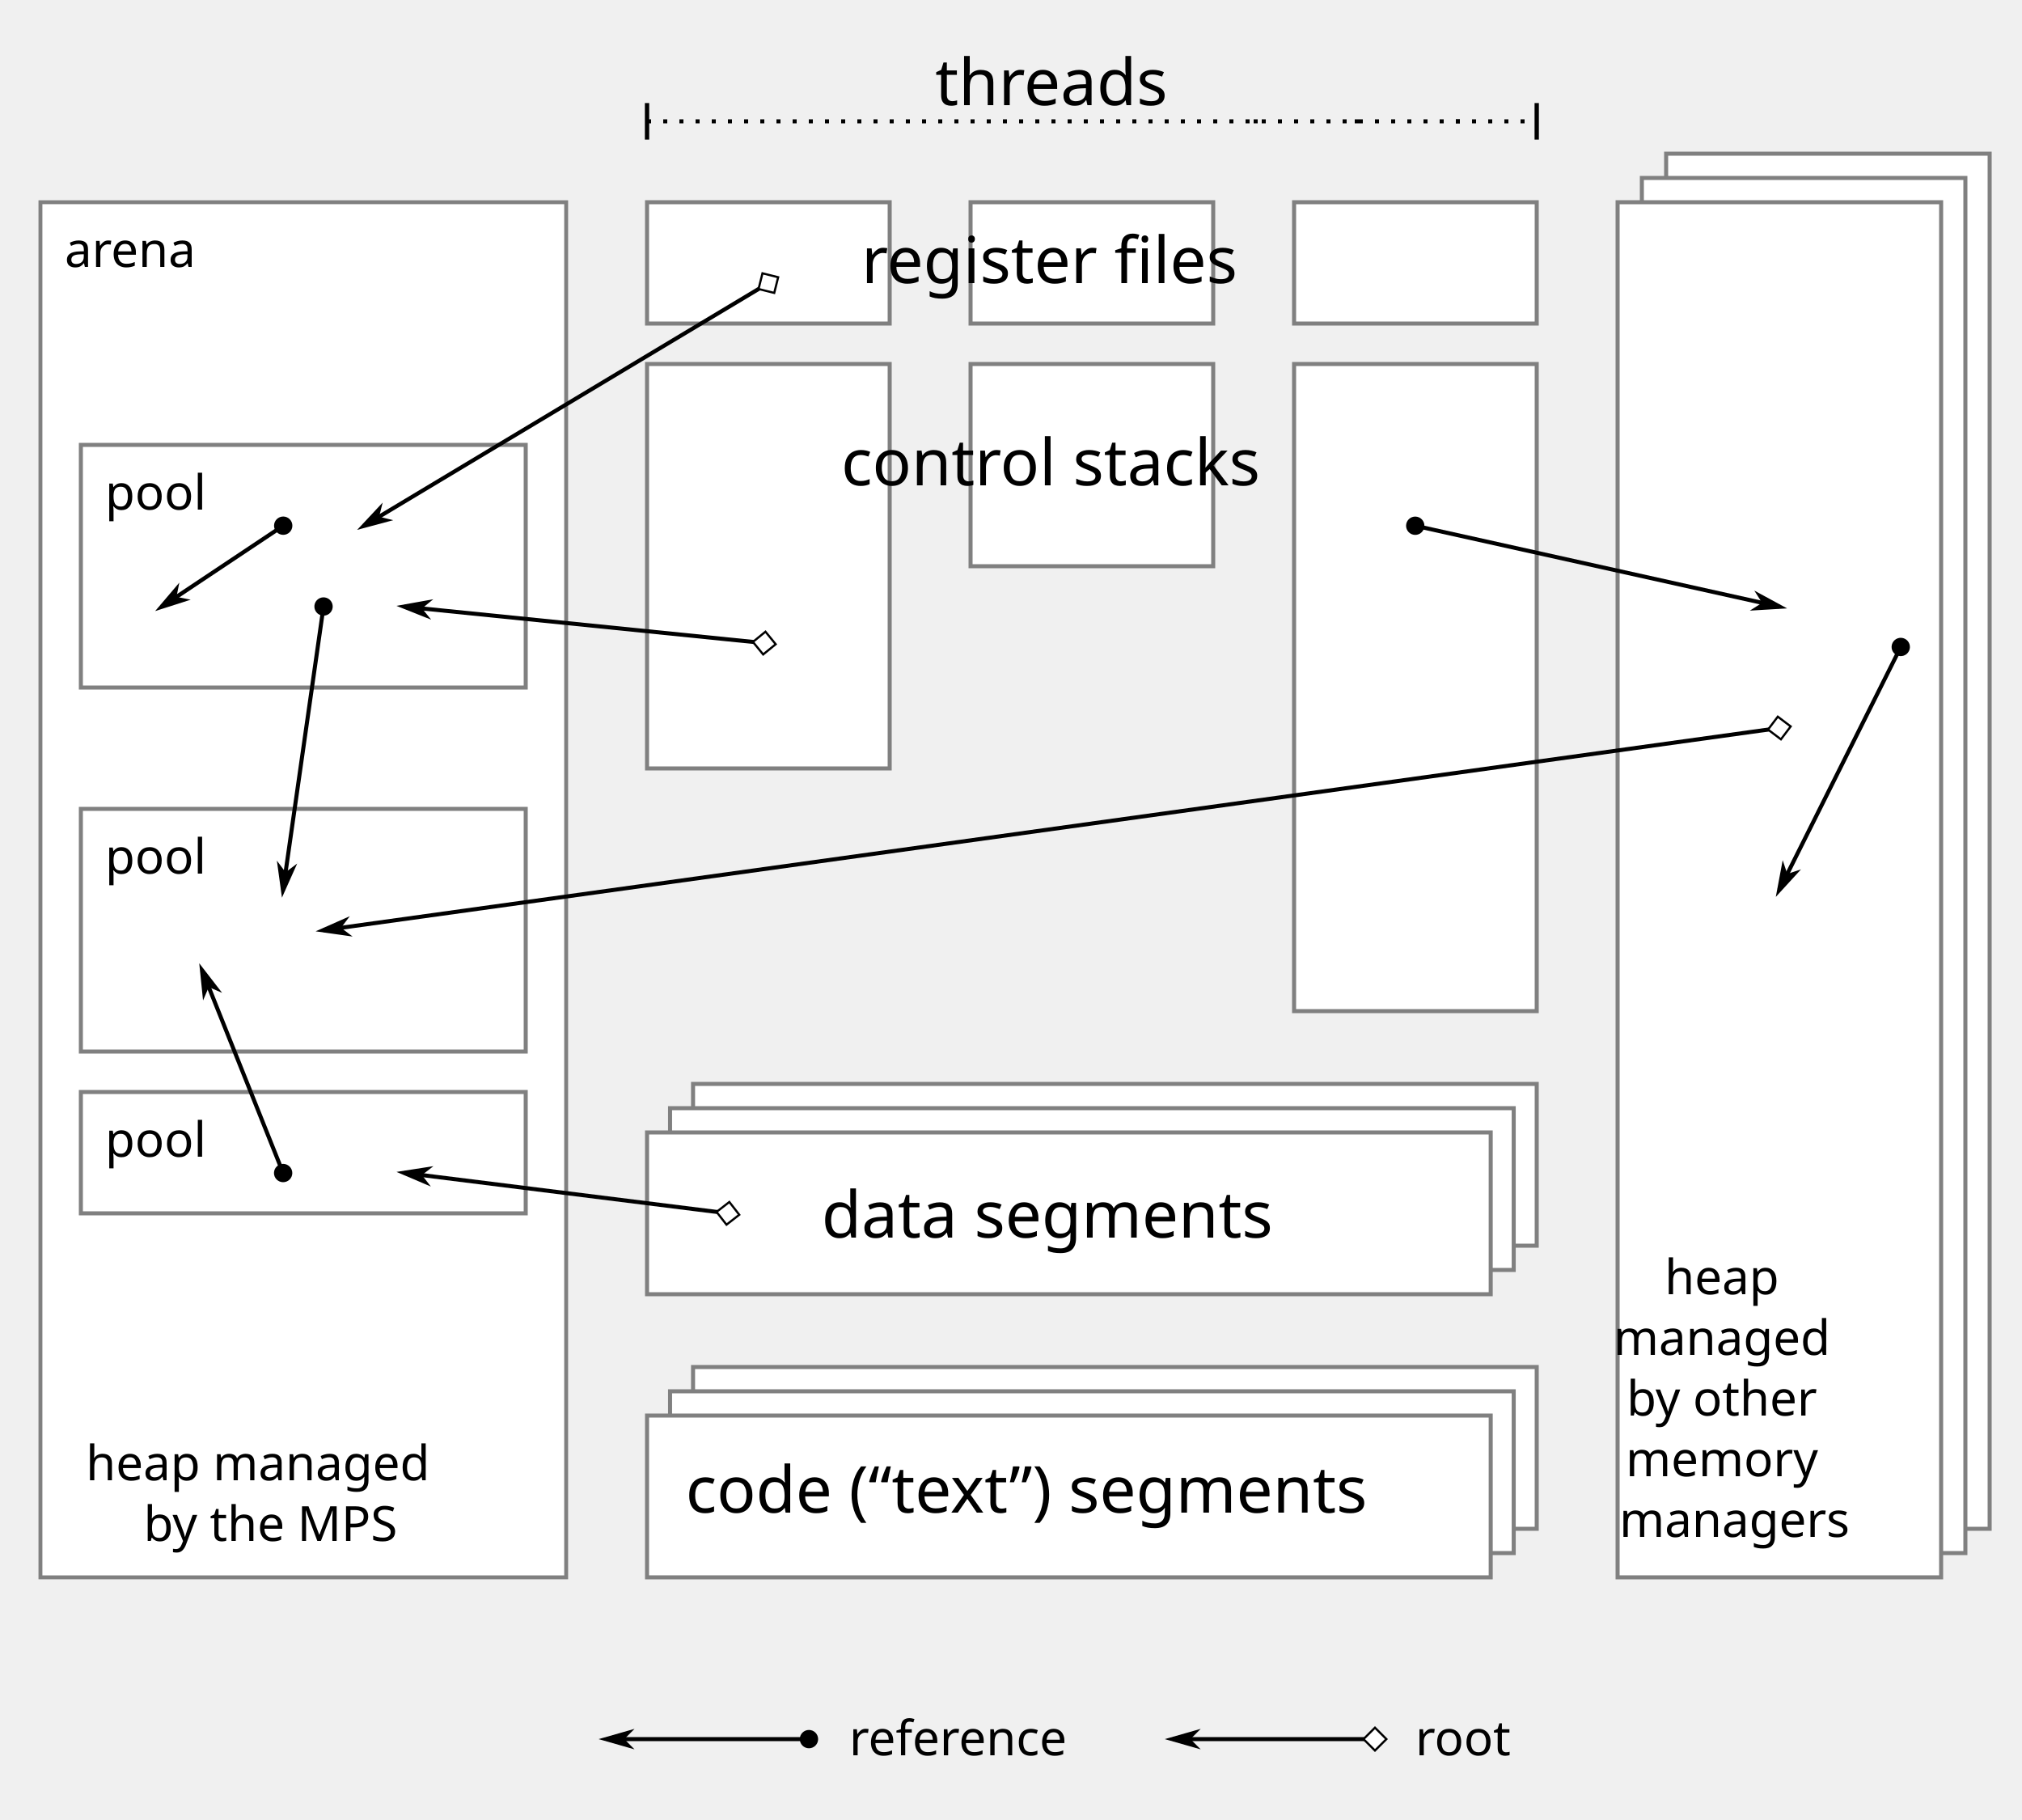
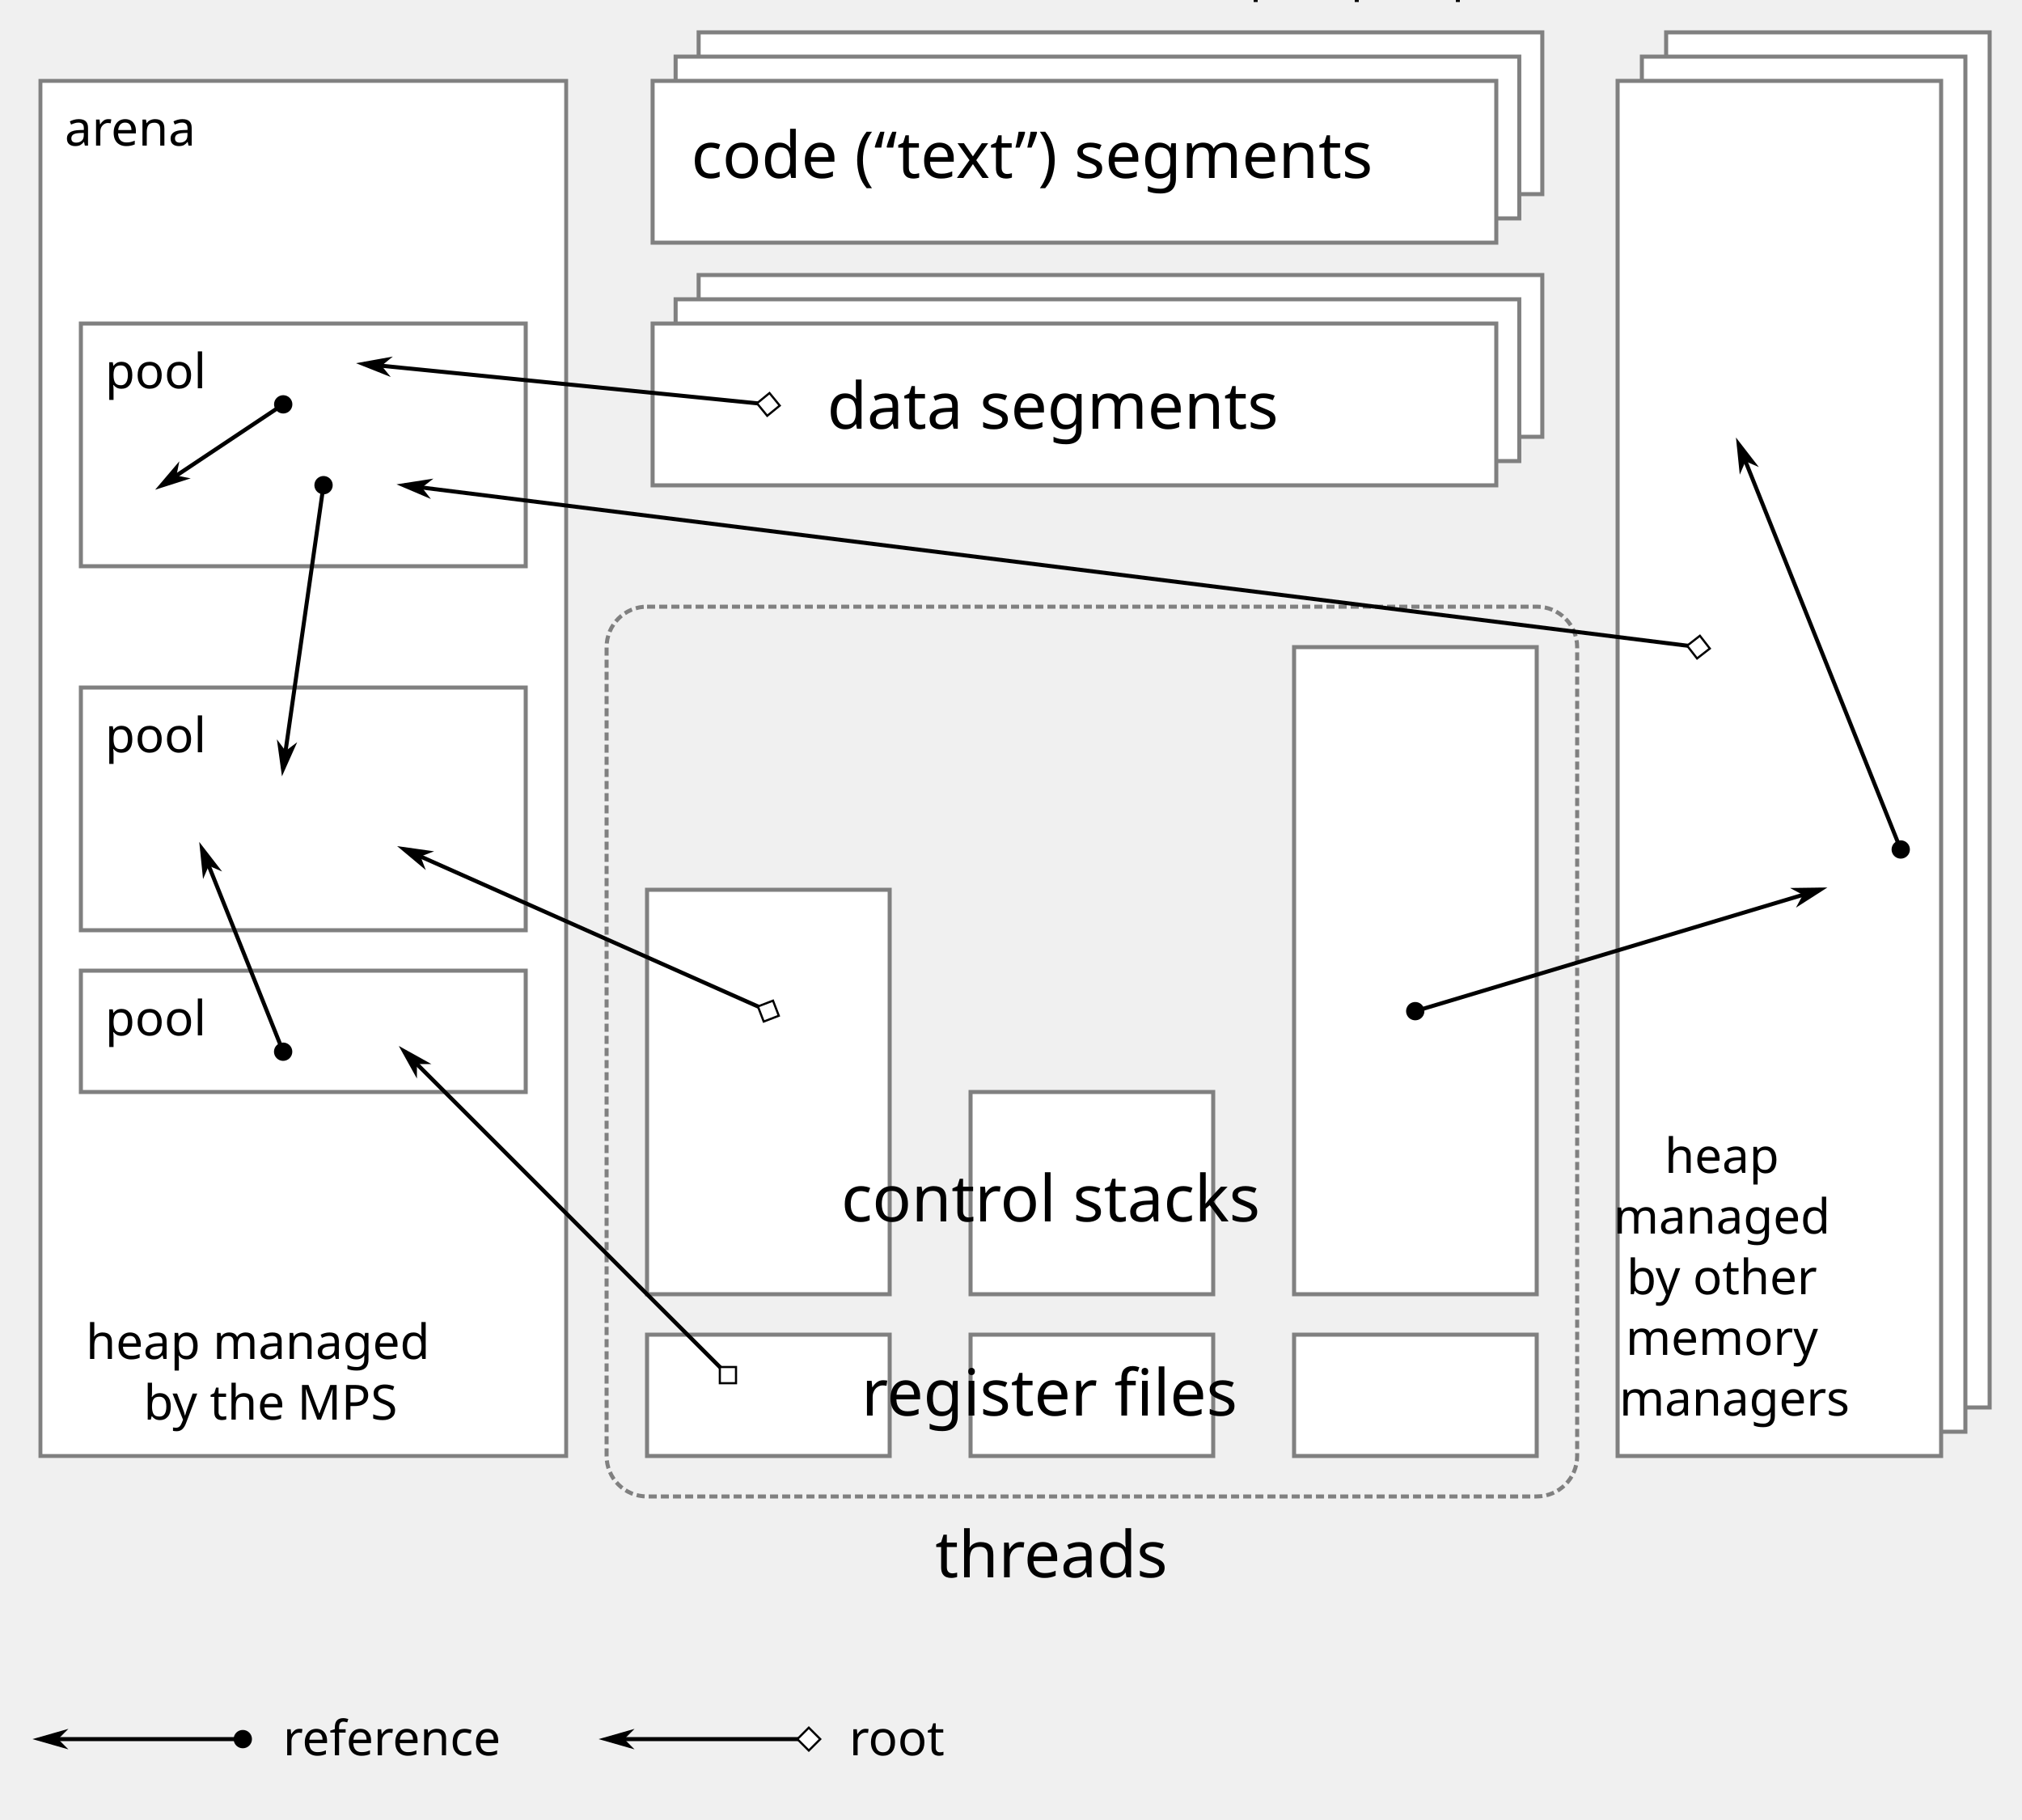
<svg xmlns="http://www.w3.org/2000/svg" width="500" height="450" id="svg2" version="1.1">
  <defs id="defs4">
    <marker orient="auto" refY="0" refX="0" id="EmptyDiamondM" style="overflow:visible">
      <path id="path3809" d="M 0,-7.071 -7.071,0 0,7.071 7.071,0 0,-7.071 z" style="fill:#ffffff;fill-rule:evenodd;stroke:#000000;stroke-width:1pt;marker-start:none" transform="scale(0.4,0.4)" />
    </marker>
    <marker orient="auto" refY="0" refX="0" id="SquareM" style="overflow:visible">
      <path id="path3773" d="M -5,-5 -5,5 5,5 5,-5 -5,-5 z" style="fill-rule:evenodd;stroke:#000000;stroke-width:1pt;marker-start:none" transform="scale(0.4,0.4)" />
    </marker>
    <marker orient="auto" refY="0" refX="0" id="StopL" style="overflow:visible">
      <path id="path3869" d="M 0,5.65 0,-5.65" style="fill:none;stroke:#000000;stroke-width:1pt" transform="scale(0.8,0.8)" />
    </marker>
    <marker orient="auto" refY="0" refX="0" id="Arrow1Mstart" style="overflow:visible">
      <path id="path3705" d="M 0,0 5,-5 -12.5,0 5,5 0,0 z" style="fill-rule:evenodd;stroke:#000000;stroke-width:1pt;marker-start:none" transform="matrix(0.4,0,0,0.4,4,0)" />
    </marker>
    <marker orient="auto" refY="0" refX="0" id="Arrow1Mend" style="overflow:visible">
      <path id="path3708" d="M 0,0 5,-5 -12.5,0 5,5 0,0 z" style="fill-rule:evenodd;stroke:#000000;stroke-width:1pt;marker-start:none" transform="matrix(-0.4,0,0,-0.4,-4,0)" />
    </marker>
    <marker orient="auto" refY="0" refX="0" id="DotM" style="overflow:visible">
      <path id="path3764" d="m -2.5,-1 c 0,2.76 -2.24,5 -5,5 -2.76,0 -5,-2.24 -5,-5 0,-2.76 2.24,-5 5,-5 2.76,0 5,2.24 5,5 z" style="fill-rule:evenodd;stroke:#000000;stroke-width:1pt;marker-start:none;marker-end:none" transform="matrix(0.4,0,0,0.4,2.96,0.4)" />
    </marker>
  </defs>
  <g id="layer1" transform="translate(0,-602.3622)">
-     <path style="fill:none;stroke:#000000;stroke-width:1;stroke-linecap:butt;stroke-linejoin:miter;stroke-miterlimit:4;stroke-opacity:1;stroke-dasharray:1, 3;stroke-dashoffset:0;marker-start:url(#StopL);marker-end:url(#StopL)" d="m 160,632.362 220,0" id="path4558" />
-     <rect ry="0" rx="0" y="640.362" x="412" height="340" width="80" id="rect3596" style="fill:#ffffff;fill-opacity:1;stroke:#808080;stroke-width:1;stroke-miterlimit:4;stroke-opacity:1;stroke-dasharray:none" />
-     <rect style="fill:#ffffff;fill-opacity:1;stroke:#808080;stroke-width:0.964;stroke-miterlimit:4;stroke-opacity:1;stroke-dasharray:none" id="rect3590" width="130" height="340" x="10" y="652.362" rx="0" ry="0" />
-     <rect style="fill:#ffffff;fill-opacity:1;stroke:#808080;stroke-width:1;stroke-miterlimit:4;stroke-opacity:1;stroke-dasharray:none" id="rect3594" width="80" height="340" x="406" y="646.362" rx="0" ry="0" />
-     <rect ry="0" rx="0" y="652.362" x="400" height="340" width="80" id="rect3592" style="fill:#ffffff;fill-opacity:1;stroke:#808080;stroke-width:1;stroke-miterlimit:4;stroke-opacity:1;stroke-dasharray:none" />
-     <rect style="fill:#ffffff;fill-opacity:1;stroke:#808080;stroke-width:1;stroke-miterlimit:4;stroke-opacity:1;stroke-dasharray:none" id="rect3598" width="208.621" height="40" x="171.379" y="940.362" />
-     <rect y="946.362" x="165.69" height="40" width="208.621" id="rect3600" style="fill:#ffffff;fill-opacity:1;stroke:#808080;stroke-width:1;stroke-miterlimit:4;stroke-opacity:1;stroke-dasharray:none" />
-     <rect style="fill:#ffffff;fill-opacity:1;stroke:#808080;stroke-width:1;stroke-miterlimit:4;stroke-opacity:1;stroke-dasharray:none" id="rect3602" width="208.621" height="40" x="160" y="952.362" />
-     <rect y="870.362" x="171.379" height="40" width="208.621" id="rect3604" style="fill:#ffffff;fill-opacity:1;stroke:#808080;stroke-width:1;stroke-miterlimit:4;stroke-opacity:1;stroke-dasharray:none" />
-     <rect style="fill:#ffffff;fill-opacity:1;stroke:#808080;stroke-width:1;stroke-miterlimit:4;stroke-opacity:1;stroke-dasharray:none" id="rect3606" width="208.621" height="40" x="165.69" y="876.362" />
-     <rect y="882.362" x="160" height="40" width="208.621" id="rect3608" style="fill:#ffffff;fill-opacity:1;stroke:#808080;stroke-width:1;stroke-miterlimit:4;stroke-opacity:1;stroke-dasharray:none" />
-     <text xml:space="preserve" style="font-size:16px;font-style:normal;font-variant:normal;font-weight:normal;font-stretch:normal;text-align:center;line-height:125%;writing-mode:lr-tb;text-anchor:middle;fill:#000000;fill-opacity:1;stroke:none;font-family:Verdana;-inkscape-font-specification:Verdana" x="264.217" y="976.362" id="text3610">
-       <tspan id="tspan3612" x="264.217" y="976.362">code (“text”) segments</tspan>
+     <rect style="fill:none;stroke:#808080;stroke-width:1;stroke-miterlimit:4;stroke-opacity:1;stroke-dasharray:2, 1;stroke-dashoffset:0" id="rect8157" width="240" height="220" x="150" y="150" transform="translate(0,602.3622)" ry="10" />
+     <rect ry="0" rx="0" y="610.362" x="412" height="340" width="80" id="rect3596" style="fill:#ffffff;fill-opacity:1;stroke:#808080;stroke-width:1;stroke-miterlimit:4;stroke-opacity:1;stroke-dasharray:none" />
+     <rect style="fill:#ffffff;fill-opacity:1;stroke:#808080;stroke-width:0.964;stroke-miterlimit:4;stroke-opacity:1;stroke-dasharray:none" id="rect3590" width="130" height="340" x="10" y="622.362" rx="0" ry="0" />
+     <rect style="fill:#ffffff;fill-opacity:1;stroke:#808080;stroke-width:1;stroke-miterlimit:4;stroke-opacity:1;stroke-dasharray:none" id="rect3594" width="80" height="340" x="406" y="616.362" rx="0" ry="0" />
+     <rect ry="0" rx="0" y="622.362" x="400" height="340" width="80" id="rect3592" style="fill:#ffffff;fill-opacity:1;stroke:#808080;stroke-width:1;stroke-miterlimit:4;stroke-opacity:1;stroke-dasharray:none" />
+     <rect style="fill:#ffffff;fill-opacity:1;stroke:#808080;stroke-width:1;stroke-miterlimit:4;stroke-opacity:1;stroke-dasharray:none" id="rect3598" width="208.621" height="40" x="172.759" y="610.362" />
+     <rect y="616.362" x="167.069" height="40" width="208.621" id="rect3600" style="fill:#ffffff;fill-opacity:1;stroke:#808080;stroke-width:1;stroke-miterlimit:4;stroke-opacity:1;stroke-dasharray:none" />
+     <rect style="fill:#ffffff;fill-opacity:1;stroke:#808080;stroke-width:1;stroke-miterlimit:4;stroke-opacity:1;stroke-dasharray:none" id="rect3602" width="208.621" height="40" x="161.379" y="622.362" />
+     <rect y="670.362" x="172.759" height="40" width="208.621" id="rect3604" style="fill:#ffffff;fill-opacity:1;stroke:#808080;stroke-width:1;stroke-miterlimit:4;stroke-opacity:1;stroke-dasharray:none" />
+     <rect style="fill:#ffffff;fill-opacity:1;stroke:#808080;stroke-width:1;stroke-miterlimit:4;stroke-opacity:1;stroke-dasharray:none" id="rect3606" width="208.621" height="40" x="167.069" y="676.362" />
+     <rect y="682.362" x="161.379" height="40" width="208.621" id="rect3608" style="fill:#ffffff;fill-opacity:1;stroke:#808080;stroke-width:1;stroke-miterlimit:4;stroke-opacity:1;stroke-dasharray:none" />
+     <text xml:space="preserve" style="font-size:16px;font-style:normal;font-variant:normal;font-weight:normal;font-stretch:normal;text-align:center;line-height:125%;writing-mode:lr-tb;text-anchor:middle;fill:#000000;fill-opacity:1;stroke:none;font-family:Verdana;-inkscape-font-specification:Verdana" x="265.596" y="646.362" id="text3610">
+       <tspan id="tspan3612" x="265.596" y="646.362">code (“text”) segments</tspan>
    </text>
-     <text xml:space="preserve" style="font-size:16px;font-style:normal;font-variant:normal;font-weight:normal;font-stretch:normal;text-align:center;line-height:125%;writing-mode:lr-tb;text-anchor:middle;fill:#000000;fill-opacity:1;stroke:none;font-family:Verdana;-inkscape-font-specification:Verdana" x="269.359" y="908.362" id="text3614">
-       <tspan id="tspan3616" x="269.359" y="908.362">data segments</tspan>
+     <text xml:space="preserve" style="font-size:16px;font-style:normal;font-variant:normal;font-weight:normal;font-stretch:normal;text-align:center;line-height:125%;writing-mode:lr-tb;text-anchor:middle;fill:#000000;fill-opacity:1;stroke:none;font-family:Verdana;-inkscape-font-specification:Verdana" x="270.739" y="708.362" id="text3614">
+       <tspan id="tspan3616" x="270.739" y="708.362">data segments</tspan>
    </text>
-     <text id="text3618" y="922.362" x="436.707" style="font-size:12px;font-style:normal;font-variant:normal;font-weight:normal;font-stretch:normal;text-align:center;line-height:125%;writing-mode:lr-tb;text-anchor:middle;fill:#000000;fill-opacity:1;stroke:none;font-family:Verdana;-inkscape-font-specification:Verdana" xml:space="preserve">
-       <tspan y="922.362" x="436.707" id="tspan3620">heap</tspan>
-       <tspan y="937.362" x="436.707" id="tspan3622">managed</tspan>
-       <tspan y="952.362" x="436.707" id="tspan3624">by other</tspan>
-       <tspan y="967.362" x="436.707" id="tspan3626">memory</tspan>
-       <tspan y="982.362" x="436.707" id="tspan3628">managers</tspan>
+     <text id="text3618" y="892.362" x="436.707" style="font-size:12px;font-style:normal;font-variant:normal;font-weight:normal;font-stretch:normal;text-align:center;line-height:125%;writing-mode:lr-tb;text-anchor:middle;fill:#000000;fill-opacity:1;stroke:none;font-family:Verdana;-inkscape-font-specification:Verdana" xml:space="preserve">
+       <tspan y="892.362" x="436.707" id="tspan3620">heap</tspan>
+       <tspan y="907.362" x="436.707" id="tspan3622">managed</tspan>
+       <tspan y="922.362" x="436.707" id="tspan3624">by other</tspan>
+       <tspan y="937.362" x="436.707" id="tspan3626">memory</tspan>
+       <tspan y="952.362" x="436.707" id="tspan3628">managers</tspan>
    </text>
-     <rect style="fill:#ffffff;fill-opacity:1;stroke:#808080;stroke-width:1;stroke-miterlimit:4;stroke-opacity:1;stroke-dasharray:none;stroke-dashoffset:0" id="rect3644" width="60" height="30" x="160" y="652.362" />
-     <rect y="652.362" x="240" height="30" width="60" id="rect3646" style="fill:#ffffff;fill-opacity:1;stroke:#808080;stroke-width:1;stroke-miterlimit:4;stroke-opacity:1;stroke-dasharray:none;stroke-dashoffset:0" />
-     <rect style="fill:#ffffff;fill-opacity:1;stroke:#808080;stroke-width:1;stroke-miterlimit:4;stroke-opacity:1;stroke-dasharray:none;stroke-dashoffset:0" id="rect3648" width="60" height="30" x="320" y="652.362" />
-     <text id="text3650" y="672.362" x="269.904" style="font-size:16px;font-style:normal;font-variant:normal;font-weight:normal;font-stretch:normal;text-align:center;line-height:125%;writing-mode:lr-tb;text-anchor:middle;fill:#000000;fill-opacity:1;stroke:none;font-family:Verdana;-inkscape-font-specification:Verdana" xml:space="preserve">
-       <tspan y="672.362" x="269.904" id="tspan3652">register files</tspan>
+     <rect style="fill:#ffffff;fill-opacity:1;stroke:#808080;stroke-width:1;stroke-miterlimit:4;stroke-opacity:1;stroke-dasharray:none;stroke-dashoffset:0" id="rect3644" width="60" height="30" x="160" y="932.362" />
+     <rect y="932.362" x="240" height="30" width="60" id="rect3646" style="fill:#ffffff;fill-opacity:1;stroke:#808080;stroke-width:1;stroke-miterlimit:4;stroke-opacity:1;stroke-dasharray:none;stroke-dashoffset:0" />
+     <rect style="fill:#ffffff;fill-opacity:1;stroke:#808080;stroke-width:1;stroke-miterlimit:4;stroke-opacity:1;stroke-dasharray:none;stroke-dashoffset:0" id="rect3648" width="60" height="30" x="320" y="932.362" />
+     <text id="text3650" y="952.362" x="269.904" style="font-size:16px;font-style:normal;font-variant:normal;font-weight:normal;font-stretch:normal;text-align:center;line-height:125%;writing-mode:lr-tb;text-anchor:middle;fill:#000000;fill-opacity:1;stroke:none;font-family:Verdana;-inkscape-font-specification:Verdana" xml:space="preserve">
+       <tspan y="952.362" x="269.904" id="tspan3652">register files</tspan>
    </text>
-     <text xml:space="preserve" style="font-size:12px;font-style:normal;font-variant:normal;font-weight:normal;font-stretch:normal;text-align:center;line-height:125%;writing-mode:lr-tb;text-anchor:middle;fill:#000000;fill-opacity:1;stroke:none;font-family:Verdana;-inkscape-font-specification:Verdana" x="74.684" y="968.362" id="text3654">
-       <tspan id="tspan3658" x="74.684" y="968.362">heap managed</tspan>
-       <tspan id="tspan3664" x="74.684" y="983.362">by the MPS</tspan>
+     <text xml:space="preserve" style="font-size:12px;font-style:normal;font-variant:normal;font-weight:normal;font-stretch:normal;text-align:center;line-height:125%;writing-mode:lr-tb;text-anchor:middle;fill:#000000;fill-opacity:1;stroke:none;font-family:Verdana;-inkscape-font-specification:Verdana" x="74.684" y="938.362" id="text3654">
+       <tspan id="tspan3658" x="74.684" y="938.362">heap managed</tspan>
+       <tspan id="tspan3664" x="74.684" y="953.362">by the MPS</tspan>
    </text>
-     <rect y="692.362" x="160" height="100" width="60" id="rect3672" style="fill:#ffffff;fill-opacity:1;stroke:#808080;stroke-width:1;stroke-miterlimit:4;stroke-opacity:1;stroke-dasharray:none;stroke-dashoffset:0" />
-     <rect style="fill:#ffffff;fill-opacity:1;stroke:#808080;stroke-width:1;stroke-miterlimit:4;stroke-opacity:1;stroke-dasharray:none;stroke-dashoffset:0" id="rect3674" width="60" height="50" x="240" y="692.362" />
-     <rect y="692.362" x="320" height="160" width="60" id="rect3676" style="fill:#ffffff;fill-opacity:1;stroke:#808080;stroke-width:1;stroke-miterlimit:4;stroke-opacity:1;stroke-dasharray:none;stroke-dashoffset:0" />
-     <text xml:space="preserve" style="font-size:16px;font-style:normal;font-variant:normal;font-weight:normal;font-stretch:normal;text-align:center;line-height:125%;writing-mode:lr-tb;text-anchor:middle;fill:#000000;fill-opacity:1;stroke:none;font-family:Verdana;-inkscape-font-specification:Verdana" x="270.217" y="722.362" id="text3678">
-       <tspan id="tspan3680" x="270.217" y="722.362">control stacks</tspan>
+     <rect y="822.362" x="160" height="100" width="60" id="rect3672" style="fill:#ffffff;fill-opacity:1;stroke:#808080;stroke-width:1;stroke-miterlimit:4;stroke-opacity:1;stroke-dasharray:none;stroke-dashoffset:0" />
+     <rect style="fill:#ffffff;fill-opacity:1;stroke:#808080;stroke-width:1;stroke-miterlimit:4;stroke-opacity:1;stroke-dasharray:none;stroke-dashoffset:0" id="rect3674" width="60" height="50" x="240" y="872.362" />
+     <rect y="762.362" x="320" height="160" width="60" id="rect3676" style="fill:#ffffff;fill-opacity:1;stroke:#808080;stroke-width:1;stroke-miterlimit:4;stroke-opacity:1;stroke-dasharray:none;stroke-dashoffset:0" />
+     <text xml:space="preserve" style="font-size:16px;font-style:normal;font-variant:normal;font-weight:normal;font-stretch:normal;text-align:center;line-height:125%;writing-mode:lr-tb;text-anchor:middle;fill:#000000;fill-opacity:1;stroke:none;font-family:Verdana;-inkscape-font-specification:Verdana" x="270.217" y="904.362" id="text3678">
+       <tspan id="tspan3680" x="270.217" y="904.362">control stacks</tspan>
    </text>
-     <rect style="fill:#ffffff;fill-opacity:1;stroke:#808080;stroke-width:1;stroke-miterlimit:4;stroke-opacity:1;stroke-dasharray:none;stroke-dashoffset:0" id="rect3682" width="110" height="60" x="20" y="712.362" />
-     <text xml:space="preserve" style="font-size:16px;font-style:normal;font-variant:normal;font-weight:normal;font-stretch:normal;text-align:center;line-height:125%;writing-mode:lr-tb;text-anchor:middle;fill:#000000;fill-opacity:1;stroke:none;font-family:Verdana;-inkscape-font-specification:Verdana" x="270.385" y="628.362" id="text3684">
-       <tspan id="tspan3686" x="270.385" y="628.362">threads</tspan>
+     <rect style="fill:#ffffff;fill-opacity:1;stroke:#808080;stroke-width:1;stroke-miterlimit:4;stroke-opacity:1;stroke-dasharray:none;stroke-dashoffset:0" id="rect3682" width="110" height="60" x="20" y="682.362" />
+     <text xml:space="preserve" style="font-size:16px;font-style:normal;font-variant:normal;font-weight:normal;font-stretch:normal;text-align:center;line-height:125%;writing-mode:lr-tb;text-anchor:middle;fill:#000000;fill-opacity:1;stroke:none;font-family:Verdana;-inkscape-font-specification:Verdana" x="270.385" y="992.362" id="text3684">
+       <tspan id="tspan3686" x="270.385" y="992.362">threads</tspan>
    </text>
-     <path style="fill:none;stroke:#000000;stroke-width:1;stroke-linecap:butt;stroke-linejoin:miter;stroke-miterlimit:4;stroke-opacity:1;stroke-dasharray:1, 24;stroke-dashoffset:0" d="m 310,632.362 70,0" id="path3694" />
-     <rect y="802.362" x="20" height="60" width="110" id="rect4144" style="fill:#ffffff;fill-opacity:1;stroke:#808080;stroke-width:1;stroke-miterlimit:4;stroke-opacity:1;stroke-dasharray:none;stroke-dashoffset:0" />
-     <text id="text4146" y="668.362" x="16" style="font-size:12px;font-style:normal;font-variant:normal;font-weight:normal;font-stretch:normal;text-align:start;line-height:125%;writing-mode:lr-tb;text-anchor:start;fill:#000000;fill-opacity:1;stroke:none;font-family:Verdana;-inkscape-font-specification:Verdana" xml:space="preserve">
-       <tspan y="668.362" x="16" id="tspan4150">arena</tspan>
+     <path style="fill:none;stroke:#000000;stroke-width:1;stroke-linecap:butt;stroke-linejoin:miter;stroke-miterlimit:4;stroke-opacity:1;stroke-dasharray:1, 24;stroke-dashoffset:0" d="m 310,602.362 70,0" id="path3694" />
+     <rect y="772.362" x="20" height="60" width="110" id="rect4144" style="fill:#ffffff;fill-opacity:1;stroke:#808080;stroke-width:1;stroke-miterlimit:4;stroke-opacity:1;stroke-dasharray:none;stroke-dashoffset:0" />
+     <text id="text4146" y="638.362" x="16" style="font-size:12px;font-style:normal;font-variant:normal;font-weight:normal;font-stretch:normal;text-align:start;line-height:125%;writing-mode:lr-tb;text-anchor:start;fill:#000000;fill-opacity:1;stroke:none;font-family:Verdana;-inkscape-font-specification:Verdana" xml:space="preserve">
+       <tspan y="638.362" x="16" id="tspan4150">arena</tspan>
    </text>
-     <text xml:space="preserve" style="font-size:12px;font-style:normal;font-variant:normal;font-weight:normal;font-stretch:normal;text-align:start;line-height:125%;writing-mode:lr-tb;text-anchor:start;fill:#000000;fill-opacity:1;stroke:none;font-family:Verdana;-inkscape-font-specification:Verdana" x="26" y="728.362" id="text4154">
-       <tspan id="tspan4156" x="26" y="728.362">pool</tspan>
+     <text xml:space="preserve" style="font-size:12px;font-style:normal;font-variant:normal;font-weight:normal;font-stretch:normal;text-align:start;line-height:125%;writing-mode:lr-tb;text-anchor:start;fill:#000000;fill-opacity:1;stroke:none;font-family:Verdana;-inkscape-font-specification:Verdana" x="26" y="698.362" id="text4154">
+       <tspan id="tspan4156" x="26" y="698.362">pool</tspan>
    </text>
-     <text id="text4158" y="818.362" x="26" style="font-size:12px;font-style:normal;font-variant:normal;font-weight:normal;font-stretch:normal;text-align:start;line-height:125%;writing-mode:lr-tb;text-anchor:start;fill:#000000;fill-opacity:1;stroke:none;font-family:Verdana;-inkscape-font-specification:Verdana" xml:space="preserve">
-       <tspan y="818.362" x="26" id="tspan4160">pool</tspan>
+     <text id="text4158" y="788.362" x="26" style="font-size:12px;font-style:normal;font-variant:normal;font-weight:normal;font-stretch:normal;text-align:start;line-height:125%;writing-mode:lr-tb;text-anchor:start;fill:#000000;fill-opacity:1;stroke:none;font-family:Verdana;-inkscape-font-specification:Verdana" xml:space="preserve">
+       <tspan y="788.362" x="26" id="tspan4160">pool</tspan>
    </text>
-     <rect style="fill:#ffffff;fill-opacity:1;stroke:#808080;stroke-width:1;stroke-miterlimit:4;stroke-opacity:1;stroke-dasharray:none;stroke-dashoffset:0" id="rect4162" width="110" height="30" x="20" y="872.362" />
-     <text xml:space="preserve" style="font-size:12px;font-style:normal;font-variant:normal;font-weight:normal;font-stretch:normal;text-align:start;line-height:125%;writing-mode:lr-tb;text-anchor:start;fill:#000000;fill-opacity:1;stroke:none;font-family:Verdana;-inkscape-font-specification:Verdana" x="26" y="888.362" id="text4164">
-       <tspan id="tspan4166" x="26" y="888.362">pool</tspan>
+     <rect style="fill:#ffffff;fill-opacity:1;stroke:#808080;stroke-width:1;stroke-miterlimit:4;stroke-opacity:1;stroke-dasharray:none;stroke-dashoffset:0" id="rect4162" width="110" height="30" x="20" y="842.362" />
+     <text xml:space="preserve" style="font-size:12px;font-style:normal;font-variant:normal;font-weight:normal;font-stretch:normal;text-align:start;line-height:125%;writing-mode:lr-tb;text-anchor:start;fill:#000000;fill-opacity:1;stroke:none;font-family:Verdana;-inkscape-font-specification:Verdana" x="26" y="858.362" id="text4164">
+       <tspan id="tspan4166" x="26" y="858.362">pool</tspan>
    </text>
-     <path style="fill:none;stroke:#000000;stroke-width:1;stroke-linecap:butt;stroke-linejoin:miter;stroke-miterlimit:4;stroke-opacity:1;stroke-dasharray:none;stroke-dashoffset:0;marker-start:url(#EmptyDiamondM);marker-end:url(#Arrow1Mend)" d="m 190,672.362 -100,60" id="path4168" />
-     <path style="fill:none;stroke:#000000;stroke-width:1px;stroke-linecap:butt;stroke-linejoin:miter;stroke-opacity:1;marker-start:url(#DotM);marker-end:url(#Arrow1Mend)" d="m 350,732.362 90,20" id="path4170" />
-     <path style="fill:none;stroke:#000000;stroke-width:1;stroke-linecap:butt;stroke-linejoin:miter;stroke-miterlimit:4;stroke-opacity:1;stroke-dasharray:none;stroke-dashoffset:0;marker-start:url(#EmptyDiamondM);marker-end:url(#Arrow1Mend)" d="m 440,782.362 -360,50" id="path4172" />
-     <path style="fill:none;stroke:#000000;stroke-width:1;stroke-linecap:butt;stroke-linejoin:miter;stroke-miterlimit:4;stroke-opacity:1;stroke-dasharray:none;stroke-dashoffset:0;marker-start:url(#EmptyDiamondM);marker-end:url(#Arrow1Mend)" d="m 180,902.362 -80,-10" id="path4174" />
-     <path style="fill:none;stroke:#000000;stroke-width:1;stroke-linecap:butt;stroke-linejoin:miter;stroke-miterlimit:4;stroke-opacity:1;stroke-dasharray:none;stroke-dashoffset:0;marker-start:url(#EmptyDiamondM);marker-end:url(#Arrow1Mend)" d="m 189,761.362 -89,-9" id="path4176" />
-     <path style="fill:none;stroke:#000000;stroke-width:1px;stroke-linecap:butt;stroke-linejoin:miter;stroke-opacity:1;marker-start:url(#DotM);marker-end:url(#Arrow1Mend)" d="m 70,892.362 -20,-50" id="path4178" />
-     <path style="fill:none;stroke:#000000;stroke-width:1px;stroke-linecap:butt;stroke-linejoin:miter;stroke-opacity:1;marker-start:url(#DotM);marker-end:url(#Arrow1Mend)" d="m 70,732.362 -30,20" id="path4182" />
-     <path id="path5320" d="m 470,762.362 -30,60" style="fill:none;stroke:#000000;stroke-width:1px;stroke-linecap:butt;stroke-linejoin:miter;stroke-opacity:1;marker-start:url(#DotM);marker-end:url(#Arrow1Mend)" />
-     <path style="fill:none;stroke:#000000;stroke-width:1px;stroke-linecap:butt;stroke-linejoin:miter;stroke-opacity:1;marker-start:url(#DotM);marker-end:url(#Arrow1Mend)" d="m 80,752.362 -10,70" id="path5322" />
-     <path id="path6623" d="m 340,1032.362 -50,0" style="fill:none;stroke:#000000;stroke-width:1;stroke-linecap:butt;stroke-linejoin:miter;stroke-miterlimit:4;stroke-opacity:1;stroke-dasharray:none;stroke-dashoffset:0;marker-start:url(#EmptyDiamondM);marker-end:url(#Arrow1Mend)" />
-     <path id="path6625" d="m 200,1032.362 -50,0" style="fill:none;stroke:#000000;stroke-width:1px;stroke-linecap:butt;stroke-linejoin:miter;stroke-opacity:1;marker-start:url(#DotM);marker-end:url(#Arrow1Mend)" />
-     <text id="text6627" y="1036.362" x="210" style="font-size:12px;font-style:normal;font-variant:normal;font-weight:normal;font-stretch:normal;text-align:start;line-height:125%;writing-mode:lr-tb;text-anchor:start;fill:#000000;fill-opacity:1;stroke:none;font-family:Verdana;-inkscape-font-specification:Verdana" xml:space="preserve">
-       <tspan y="1036.362" x="210" id="tspan6629">reference</tspan>
+     <path style="fill:none;stroke:#000000;stroke-width:1;stroke-linecap:butt;stroke-linejoin:miter;stroke-miterlimit:4;stroke-opacity:1;stroke-dasharray:none;stroke-dashoffset:0;marker-start:url(#EmptyDiamondM);marker-end:url(#Arrow1Mend)" d="m 190,702.362 -100,-10" id="path4168" />
+     <path style="fill:none;stroke:#000000;stroke-width:1px;stroke-linecap:butt;stroke-linejoin:miter;stroke-opacity:1;marker-start:url(#DotM);marker-end:url(#Arrow1Mend)" d="m 350,852.362 100,-30" id="path4170" />
+     <path style="fill:none;stroke:#000000;stroke-width:1;stroke-linecap:butt;stroke-linejoin:miter;stroke-miterlimit:4;stroke-opacity:1;stroke-dasharray:none;stroke-dashoffset:0;marker-start:url(#EmptyDiamondM);marker-end:url(#Arrow1Mend)" d="m 420,762.362 -320,-40" id="path4172" />
+     <path style="fill:none;stroke:#000000;stroke-width:1;stroke-linecap:butt;stroke-linejoin:miter;stroke-miterlimit:4;stroke-opacity:1;stroke-dasharray:none;stroke-dashoffset:0;marker-start:url(#EmptyDiamondM);marker-end:url(#Arrow1Mend)" d="m 180,942.362 -80,-80" id="path4174" />
+     <path style="fill:none;stroke:#000000;stroke-width:1;stroke-linecap:butt;stroke-linejoin:miter;stroke-miterlimit:4;stroke-opacity:1;stroke-dasharray:none;stroke-dashoffset:0;marker-start:url(#EmptyDiamondM);marker-end:url(#Arrow1Mend)" d="m 190,852.362 -90,-40" id="path4176" />
+     <path style="fill:none;stroke:#000000;stroke-width:1px;stroke-linecap:butt;stroke-linejoin:miter;stroke-opacity:1;marker-start:url(#DotM);marker-end:url(#Arrow1Mend)" d="m 70,862.362 -20,-50" id="path4178" />
+     <path style="fill:none;stroke:#000000;stroke-width:1px;stroke-linecap:butt;stroke-linejoin:miter;stroke-opacity:1;marker-start:url(#DotM);marker-end:url(#Arrow1Mend)" d="m 70,702.362 -30,20" id="path4182" />
+     <path id="path5320" d="m 470,812.362 -40,-100" style="fill:none;stroke:#000000;stroke-width:1px;stroke-linecap:butt;stroke-linejoin:miter;stroke-opacity:1;marker-start:url(#DotM);marker-end:url(#Arrow1Mend)" />
+     <path style="fill:none;stroke:#000000;stroke-width:1px;stroke-linecap:butt;stroke-linejoin:miter;stroke-opacity:1;marker-start:url(#DotM);marker-end:url(#Arrow1Mend)" d="m 80,722.362 -10,70" id="path5322" />
+     <path id="path6623" d="m 200,1032.362 -50,0" style="fill:none;stroke:#000000;stroke-width:1;stroke-linecap:butt;stroke-linejoin:miter;stroke-miterlimit:4;stroke-opacity:1;stroke-dasharray:none;stroke-dashoffset:0;marker-start:url(#EmptyDiamondM);marker-end:url(#Arrow1Mend)" />
+     <path id="path6625" d="m 60,1032.362 -50,0" style="fill:none;stroke:#000000;stroke-width:1px;stroke-linecap:butt;stroke-linejoin:miter;stroke-opacity:1;marker-start:url(#DotM);marker-end:url(#Arrow1Mend)" />
+     <text id="text6627" y="1036.362" x="70" style="font-size:12px;font-style:normal;font-variant:normal;font-weight:normal;font-stretch:normal;text-align:start;line-height:125%;writing-mode:lr-tb;text-anchor:start;fill:#000000;fill-opacity:1;stroke:none;font-family:Verdana;-inkscape-font-specification:Verdana" xml:space="preserve">
+       <tspan y="1036.362" x="70" id="tspan6629">reference</tspan>
    </text>
-     <text xml:space="preserve" style="font-size:12px;font-style:normal;font-variant:normal;font-weight:normal;font-stretch:normal;text-align:start;line-height:125%;writing-mode:lr-tb;text-anchor:start;fill:#000000;fill-opacity:1;stroke:none;font-family:Verdana;-inkscape-font-specification:Verdana" x="350" y="1036.362" id="text6631">
-       <tspan id="tspan6633" x="350" y="1036.362">root</tspan>
+     <text xml:space="preserve" style="font-size:12px;font-style:normal;font-variant:normal;font-weight:normal;font-stretch:normal;text-align:start;line-height:125%;writing-mode:lr-tb;text-anchor:start;fill:#000000;fill-opacity:1;stroke:none;font-family:Verdana;-inkscape-font-specification:Verdana" x="210" y="1036.362" id="text6631">
+       <tspan id="tspan6633" x="210" y="1036.362">root</tspan>
    </text>
  </g>
</svg>
